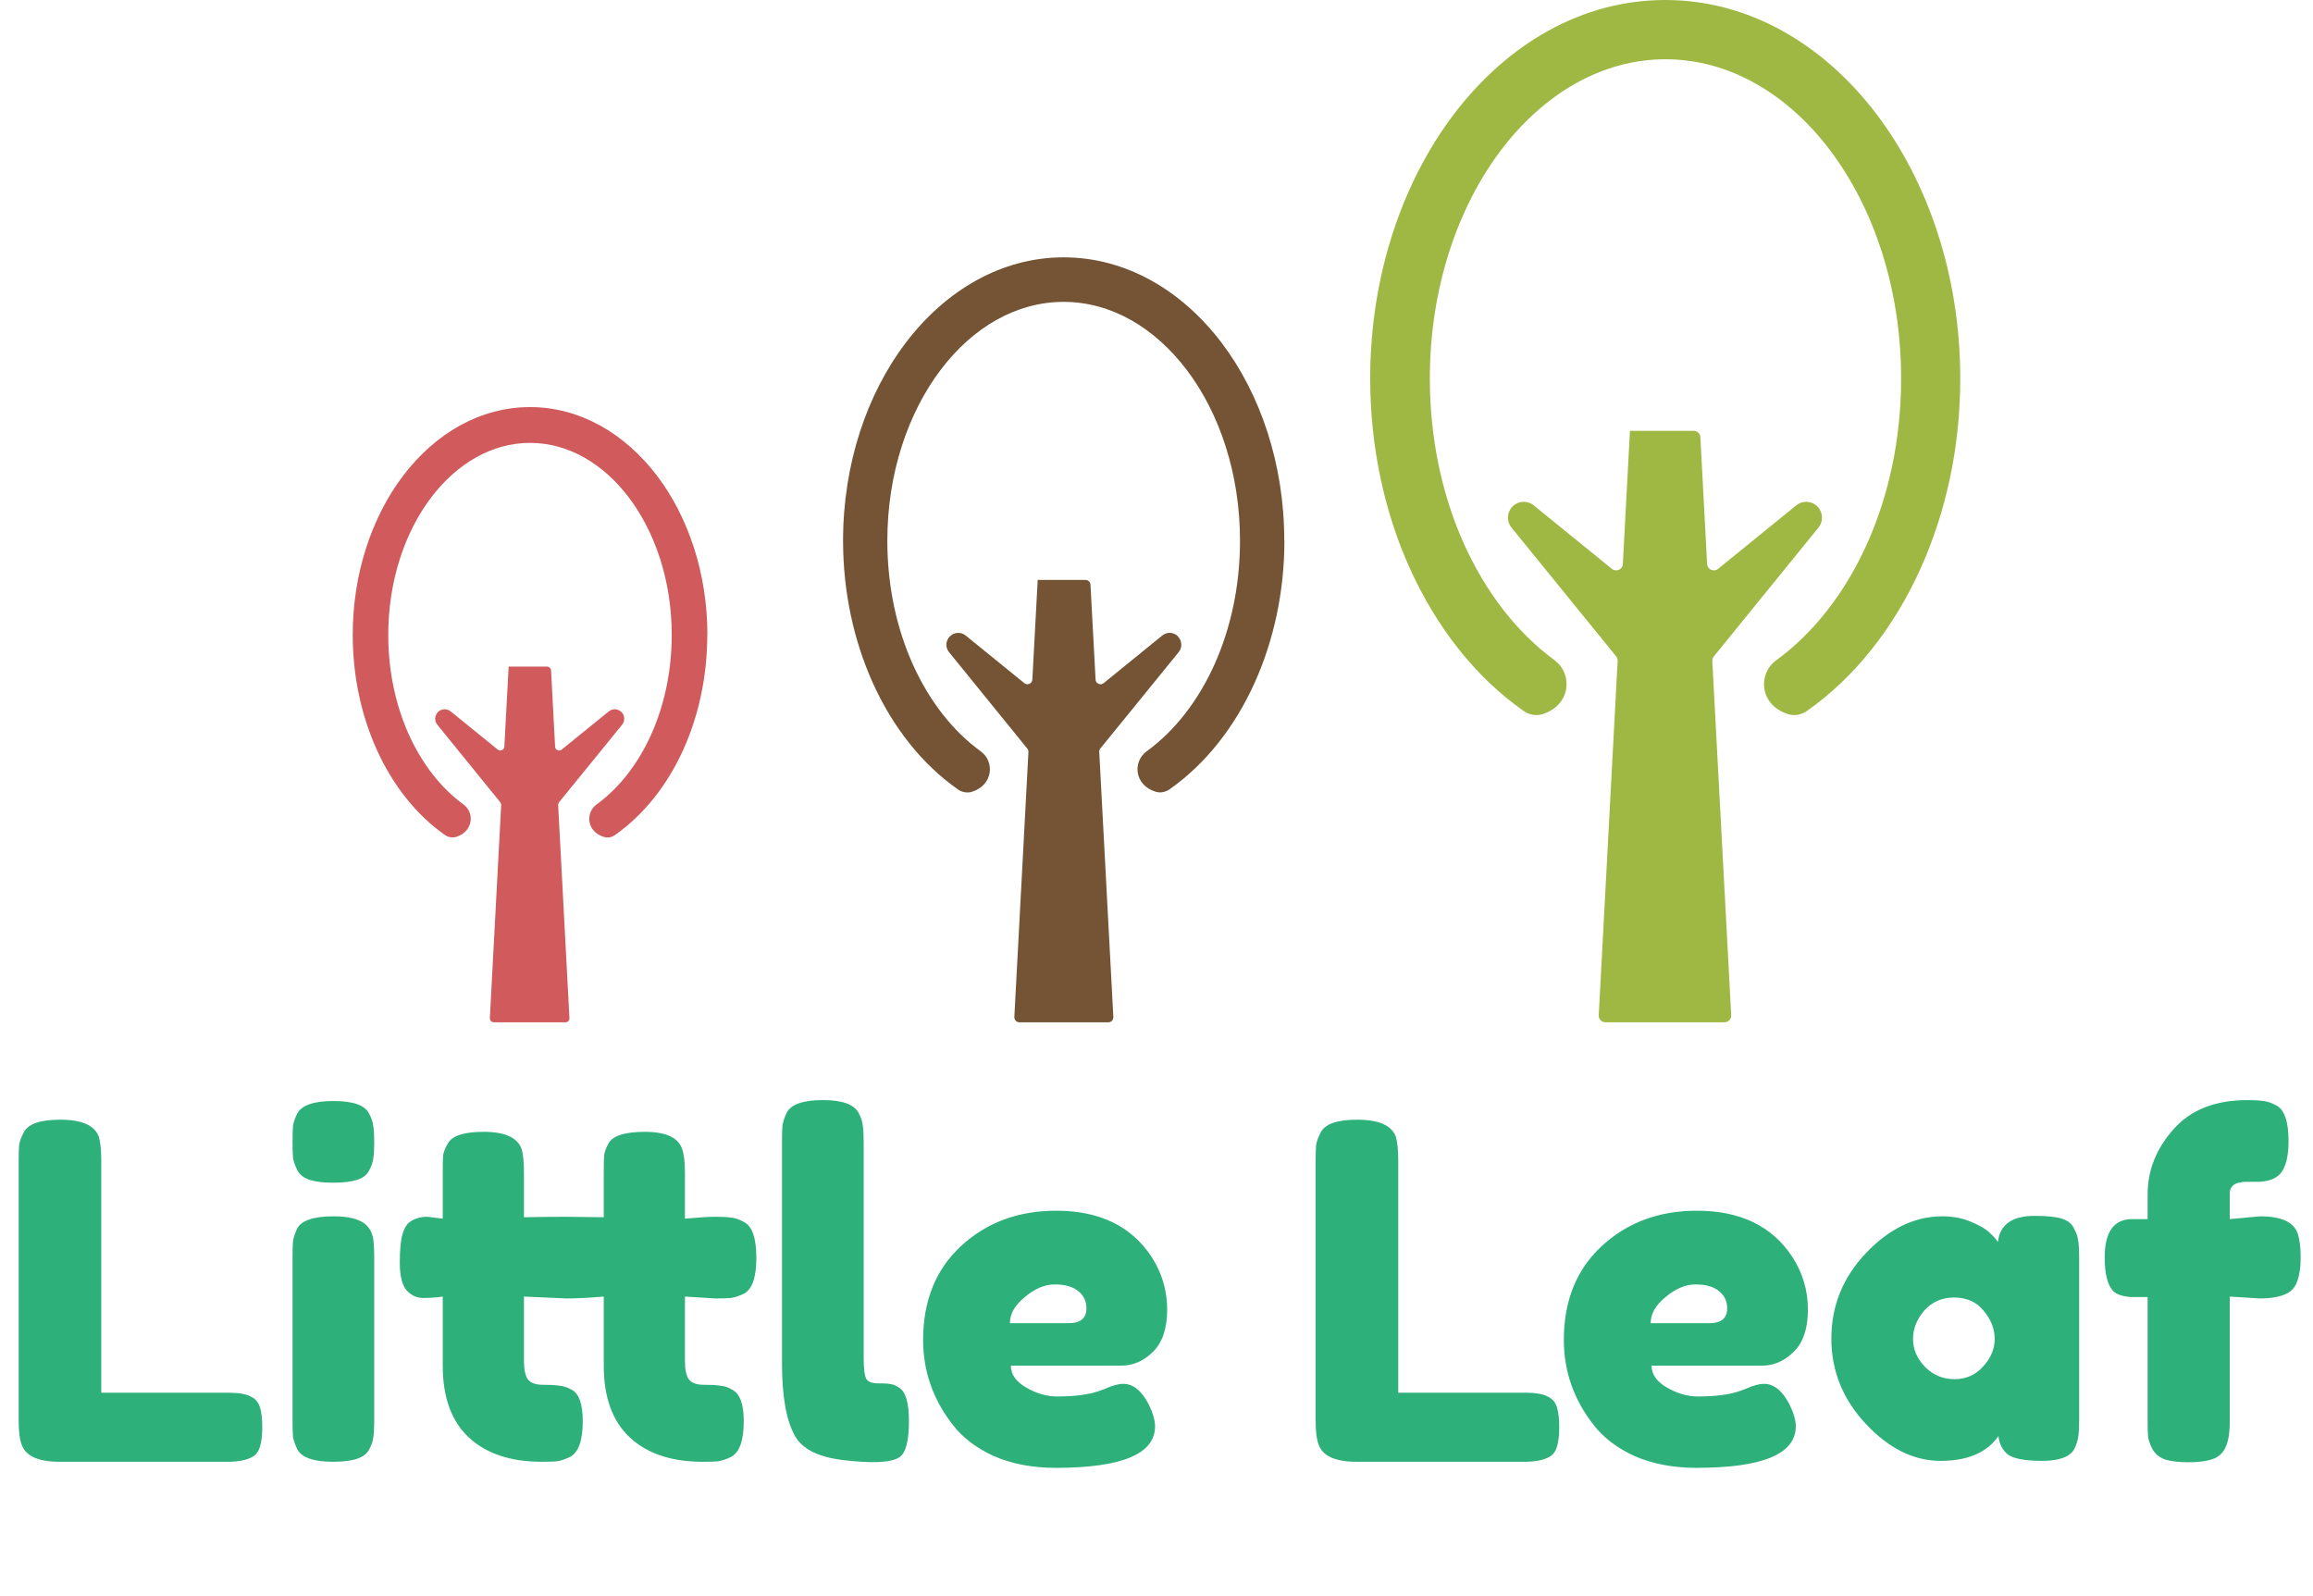
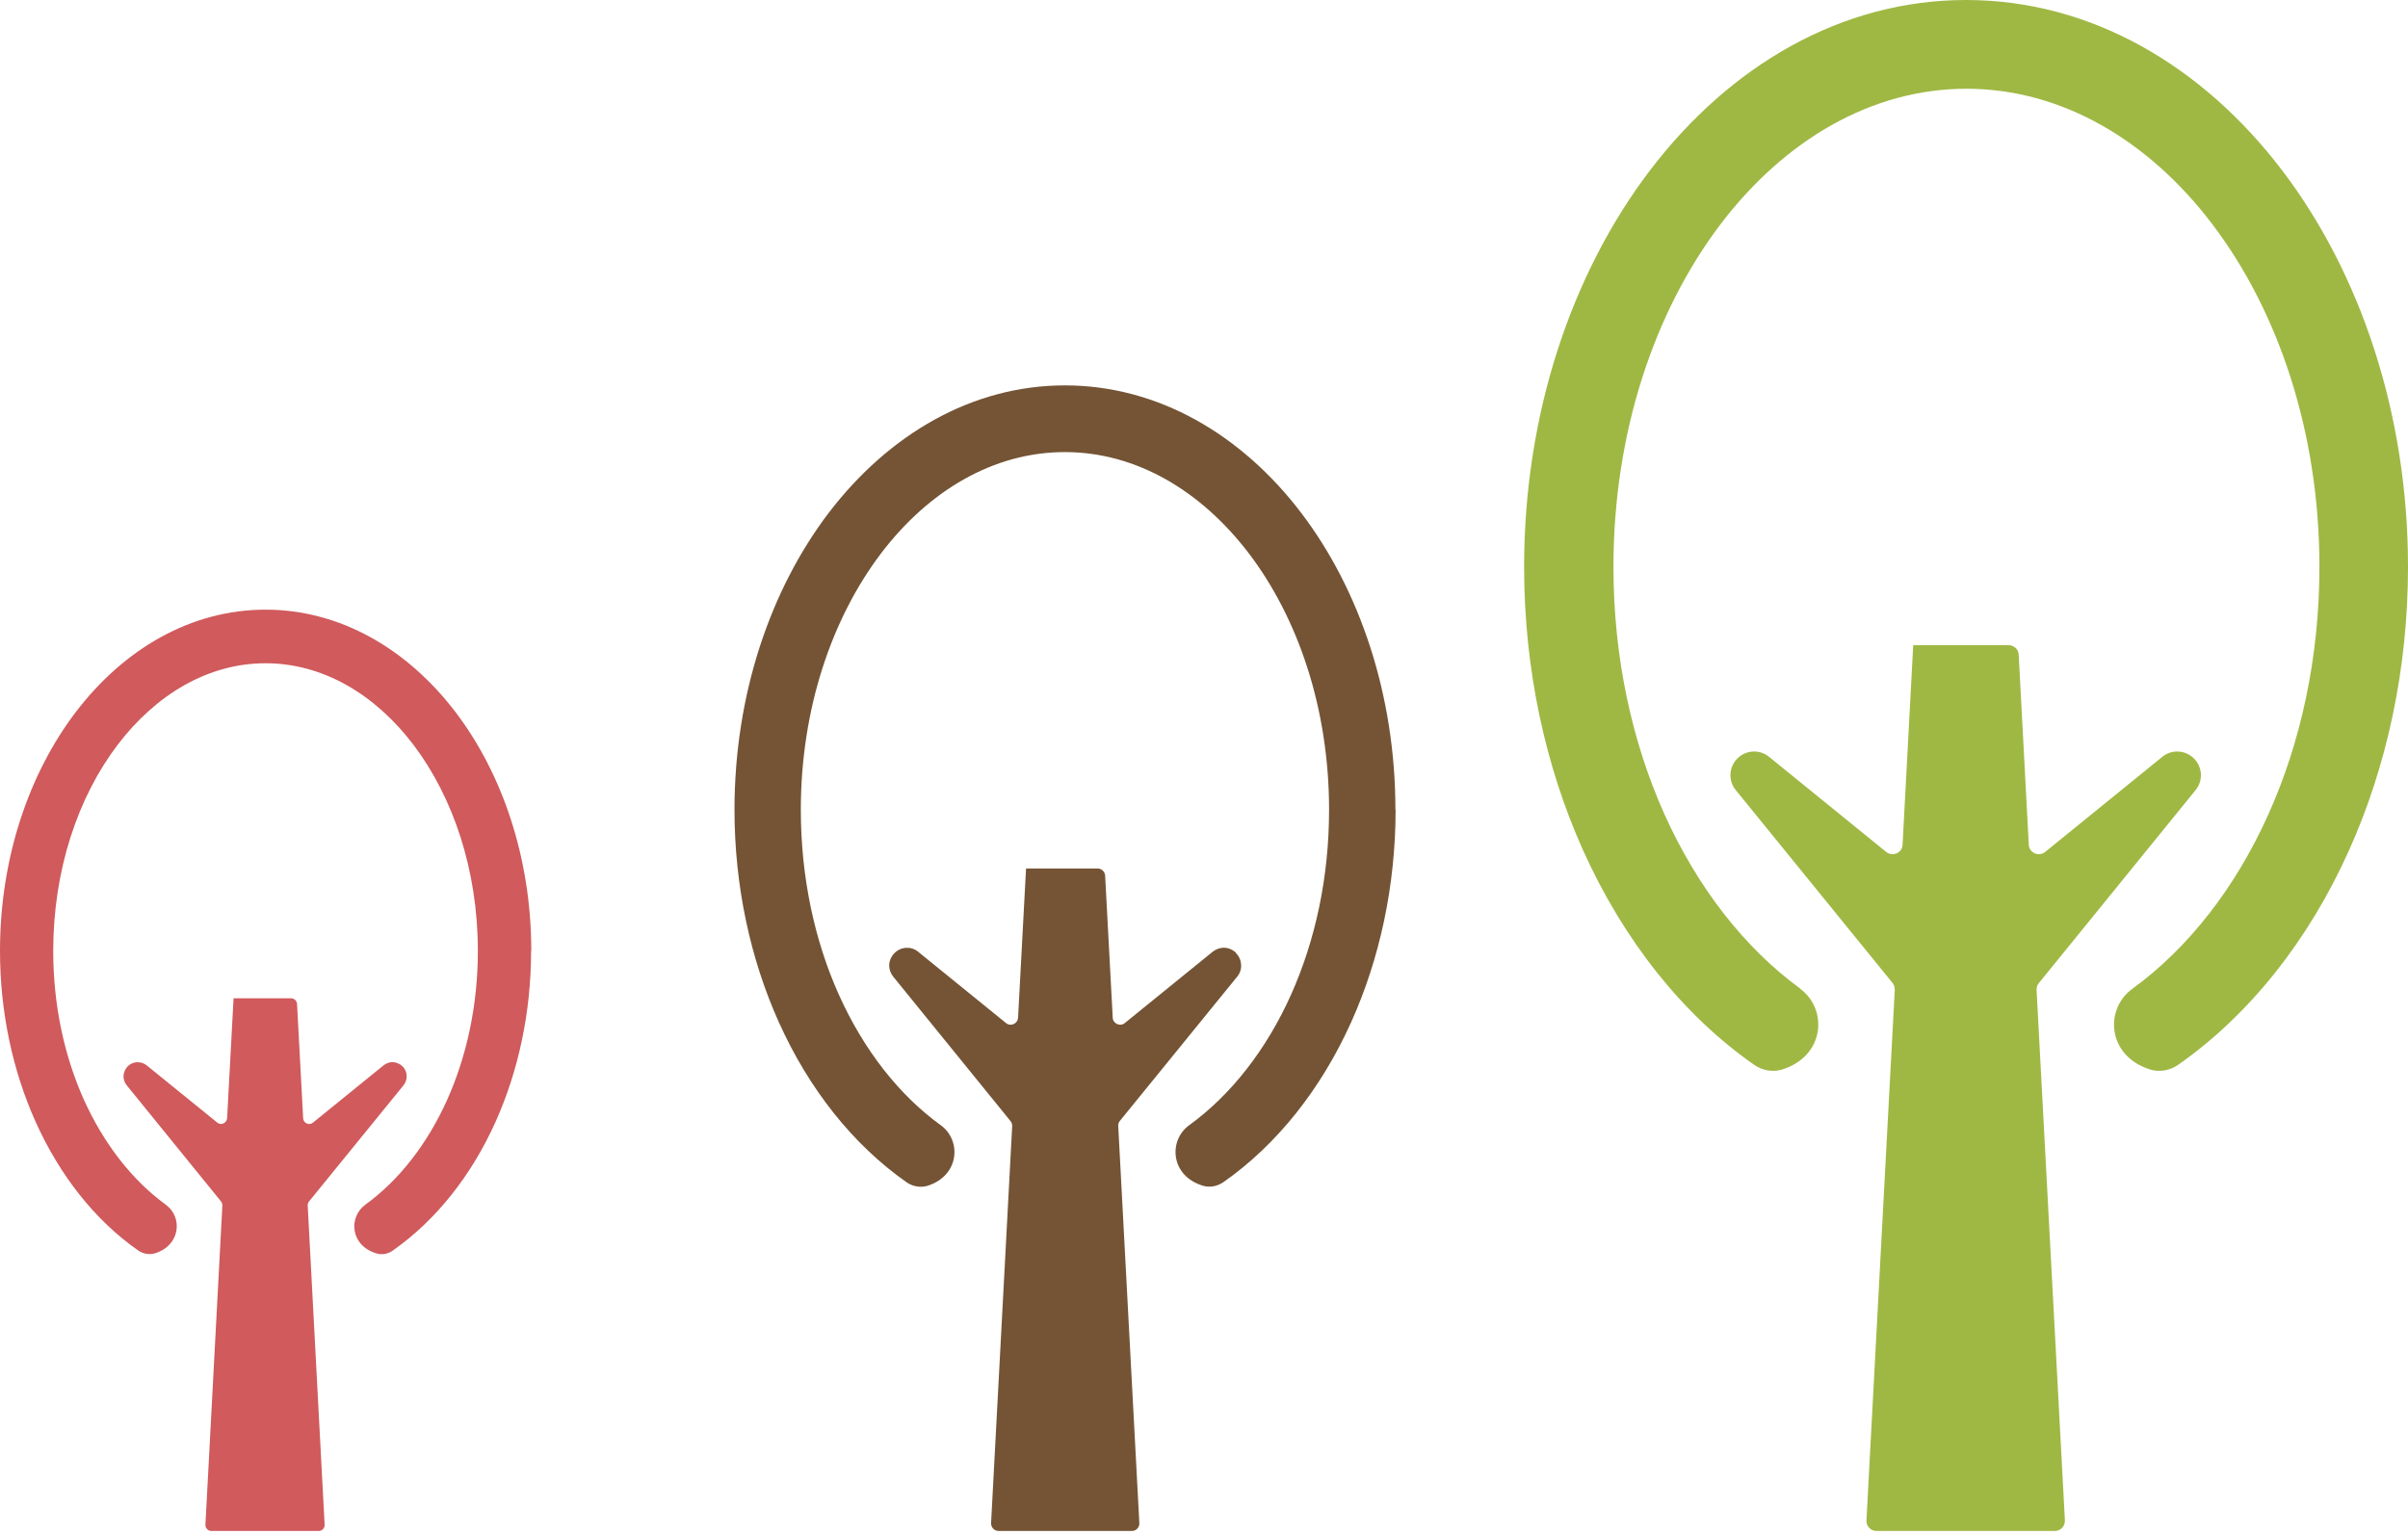
- <svg xmlns="http://www.w3.org/2000/svg" width="100" height="69" viewBox="0 0 100 69" fill="none">
-   <path fill-rule="evenodd" clip-rule="evenodd" d="M70.469 18.626L70.162 24.386C70.151 24.622 69.877 24.743 69.69 24.595L66.305 21.846C66.036 21.627 65.641 21.649 65.395 21.895C65.148 22.142 65.126 22.537 65.345 22.806L69.871 28.375C69.915 28.43 69.937 28.501 69.937 28.572L69.12 43.89C69.109 44.054 69.24 44.197 69.41 44.197H74.556C74.721 44.197 74.853 44.06 74.847 43.89L74.03 28.578C74.03 28.506 74.046 28.435 74.096 28.38L78.622 22.806C78.841 22.537 78.819 22.142 78.573 21.895C78.326 21.649 77.931 21.627 77.662 21.846L74.277 24.595C74.096 24.743 73.816 24.622 73.805 24.386L73.514 18.9C73.509 18.746 73.377 18.626 73.223 18.626H70.458H70.469ZM67.2 28.539C68.011 29.126 67.929 30.487 66.684 30.876C66.409 30.959 66.113 30.904 65.877 30.739C63.82 29.302 62.114 27.151 60.94 24.545C59.859 22.137 59.239 19.339 59.239 16.365C59.239 11.916 60.627 7.873 62.865 4.927C65.181 1.882 68.406 0 71.995 0C75.582 0 78.808 1.882 81.124 4.927C83.362 7.873 84.75 11.922 84.75 16.365C84.75 19.339 84.13 22.137 83.049 24.545C81.881 27.151 80.169 29.302 78.117 30.739C77.881 30.904 77.579 30.959 77.311 30.876C76.065 30.487 75.983 29.132 76.795 28.545C78.413 27.365 79.774 25.621 80.723 23.503C81.656 21.424 82.193 18.982 82.193 16.365C82.193 12.481 81.008 8.981 79.099 6.468C77.267 4.054 74.754 2.562 72.005 2.562C69.257 2.562 66.75 4.054 64.912 6.468C63.003 8.986 61.818 12.481 61.818 16.365C61.818 18.982 62.355 21.424 63.288 23.503C64.242 25.621 65.597 27.365 67.216 28.545L67.2 28.539Z" fill="#9FB844" />
-   <path d="M55.53 23.371C55.53 25.593 55.063 27.688 54.257 29.488C53.385 31.436 52.101 33.048 50.565 34.124C50.395 34.244 50.164 34.294 49.961 34.228C49.029 33.943 48.968 32.922 49.572 32.483C50.784 31.605 51.805 30.294 52.512 28.714C53.209 27.156 53.61 25.335 53.61 23.376C53.61 20.468 52.721 17.852 51.294 15.975C49.917 14.17 48.047 13.051 45.984 13.051C43.921 13.051 42.05 14.17 40.679 15.975C39.252 17.857 38.363 20.474 38.363 23.376C38.363 25.335 38.764 27.162 39.461 28.714C40.174 30.3 41.189 31.605 42.401 32.483C43.01 32.922 42.944 33.943 42.017 34.233C41.814 34.294 41.584 34.25 41.414 34.129C39.872 33.048 38.594 31.441 37.721 29.493C36.915 27.694 36.449 25.598 36.449 23.376C36.449 20.052 37.486 17.023 39.159 14.818C40.893 12.541 43.306 11.126 45.984 11.126C48.661 11.126 51.081 12.535 52.814 14.818C54.487 17.023 55.524 20.052 55.524 23.376L55.53 23.371Z" fill="#745435" />
-   <path d="M50.921 27.513C51.107 27.699 51.124 27.996 50.959 28.193L47.569 32.363C47.536 32.401 47.519 32.456 47.525 32.511L48.134 43.966C48.139 44.092 48.046 44.197 47.92 44.197H44.068C43.948 44.197 43.849 44.092 43.854 43.966L44.463 32.511C44.463 32.456 44.452 32.407 44.414 32.363L41.029 28.193C40.958 28.1 40.914 27.99 40.914 27.875C40.914 27.743 40.969 27.612 41.067 27.513C41.254 27.326 41.55 27.31 41.748 27.474L44.282 29.532C44.419 29.647 44.623 29.554 44.633 29.378L44.864 25.072H46.927C47.042 25.072 47.135 25.159 47.146 25.274L47.366 29.378C47.371 29.554 47.585 29.647 47.717 29.532L50.251 27.474C50.345 27.403 50.454 27.359 50.57 27.359C50.701 27.359 50.833 27.414 50.932 27.513H50.921Z" fill="#745435" />
-   <path d="M30.578 27.453C30.578 29.242 30.205 30.926 29.558 32.374C28.856 33.944 27.824 35.233 26.59 36.1C26.453 36.198 26.272 36.237 26.107 36.182C25.355 35.952 25.306 35.134 25.794 34.777C26.771 34.07 27.588 33.016 28.159 31.744C28.718 30.493 29.042 29.022 29.042 27.453C29.042 25.116 28.329 23.015 27.182 21.501C26.08 20.047 24.571 19.147 22.914 19.147C21.257 19.147 19.754 20.047 18.646 21.501C17.499 23.009 16.786 25.116 16.786 27.453C16.786 29.028 17.11 30.493 17.669 31.744C18.245 33.016 19.057 34.064 20.034 34.777C20.522 35.129 20.473 35.946 19.721 36.182C19.556 36.231 19.375 36.193 19.238 36.1C17.998 35.233 16.972 33.938 16.27 32.369C15.623 30.921 15.25 29.236 15.25 27.448C15.25 24.776 16.084 22.34 17.428 20.568C18.821 18.736 20.758 17.6 22.914 17.6C25.07 17.6 27.012 18.736 28.406 20.568C29.75 22.34 30.584 24.776 30.584 27.448L30.578 27.453Z" fill="#D05A5C" />
-   <path d="M26.869 30.783C27.017 30.931 27.028 31.167 26.896 31.332L24.169 34.684C24.142 34.717 24.131 34.761 24.131 34.805L24.619 44.01C24.625 44.115 24.548 44.197 24.449 44.197H21.349C21.251 44.197 21.174 44.115 21.179 44.01L21.668 34.805C21.668 34.761 21.657 34.717 21.629 34.684L18.908 31.332C18.848 31.255 18.815 31.167 18.815 31.074C18.815 30.97 18.859 30.866 18.935 30.783C19.084 30.635 19.319 30.624 19.484 30.756L21.519 32.407C21.629 32.5 21.794 32.423 21.805 32.281L21.991 28.819H23.648C23.741 28.819 23.818 28.89 23.824 28.984L23.999 32.281C24.005 32.423 24.175 32.5 24.285 32.407L26.32 30.756C26.397 30.695 26.484 30.663 26.578 30.663C26.682 30.663 26.786 30.706 26.869 30.783Z" fill="#D05A5C" />
-   <path d="M4.378 60.211H9.866C10.31 60.211 10.633 60.265 10.834 60.373C11.036 60.467 11.171 60.621 11.238 60.837C11.305 61.052 11.339 61.341 11.339 61.704C11.339 62.054 11.305 62.336 11.238 62.551C11.171 62.767 11.056 62.915 10.895 62.995C10.639 63.13 10.29 63.197 9.846 63.197H2.582C1.641 63.197 1.089 62.941 0.928 62.43C0.847 62.215 0.807 61.872 0.807 61.401V50.184C0.807 49.874 0.814 49.646 0.827 49.498C0.854 49.337 0.921 49.155 1.029 48.953C1.217 48.59 1.742 48.408 2.603 48.408C3.544 48.408 4.102 48.657 4.277 49.155C4.344 49.384 4.378 49.733 4.378 50.204V60.211ZM12.648 54.34C12.648 54.031 12.655 53.802 12.668 53.654C12.695 53.493 12.756 53.311 12.85 53.109C13.038 52.76 13.563 52.585 14.424 52.585C15.069 52.585 15.527 52.699 15.796 52.928C16.024 53.116 16.145 53.405 16.159 53.795C16.172 53.93 16.179 54.125 16.179 54.38V61.442C16.179 61.751 16.166 61.986 16.139 62.148C16.125 62.296 16.065 62.471 15.957 62.672C15.782 63.022 15.264 63.197 14.403 63.197C13.556 63.197 13.038 63.015 12.85 62.652C12.756 62.45 12.695 62.276 12.668 62.128C12.655 61.98 12.648 61.744 12.648 61.422V54.34ZM15.957 50.608C15.863 50.796 15.688 50.93 15.432 51.011C15.177 51.092 14.834 51.132 14.403 51.132C13.987 51.132 13.65 51.092 13.395 51.011C13.139 50.93 12.958 50.789 12.85 50.587C12.756 50.386 12.695 50.211 12.668 50.063C12.655 49.901 12.648 49.666 12.648 49.357C12.648 49.047 12.655 48.819 12.668 48.671C12.695 48.509 12.756 48.334 12.85 48.146C13.038 47.783 13.563 47.601 14.424 47.601C15.271 47.601 15.782 47.783 15.957 48.146C16.065 48.348 16.125 48.529 16.139 48.691C16.166 48.839 16.179 49.068 16.179 49.377C16.179 49.686 16.166 49.922 16.139 50.083C16.125 50.231 16.065 50.406 15.957 50.608ZM30.925 56.136L29.613 56.055V58.839C29.613 59.202 29.667 59.465 29.775 59.626C29.896 59.787 30.111 59.868 30.421 59.868C30.743 59.868 30.985 59.882 31.147 59.908C31.322 59.922 31.497 59.982 31.671 60.09C31.994 60.265 32.156 60.715 32.156 61.442C32.156 62.289 31.967 62.807 31.591 62.995C31.389 63.089 31.207 63.15 31.046 63.177C30.898 63.19 30.676 63.197 30.38 63.197C29.035 63.197 27.986 62.847 27.233 62.148C26.48 61.449 26.103 60.413 26.103 59.041V56.055C25.457 56.109 24.919 56.136 24.489 56.136L22.653 56.055V58.839C22.653 59.202 22.707 59.465 22.814 59.626C22.935 59.787 23.151 59.868 23.46 59.868C23.783 59.868 24.025 59.882 24.186 59.908C24.361 59.922 24.543 59.982 24.731 60.09C25.04 60.265 25.195 60.715 25.195 61.442C25.195 62.289 25.007 62.807 24.63 62.995C24.428 63.089 24.247 63.15 24.085 63.177C23.937 63.19 23.715 63.197 23.42 63.197C22.075 63.197 21.025 62.847 20.272 62.148C19.519 61.449 19.142 60.413 19.142 59.041V56.055C18.873 56.095 18.591 56.115 18.295 56.115C18.013 56.115 17.77 56.001 17.569 55.773C17.38 55.544 17.286 55.154 17.286 54.602C17.286 54.051 17.32 53.654 17.387 53.412C17.454 53.156 17.549 52.975 17.67 52.867C17.885 52.692 18.154 52.605 18.477 52.605L19.142 52.686V50.608C19.142 50.298 19.149 50.069 19.163 49.922C19.189 49.774 19.257 49.612 19.364 49.437C19.539 49.101 20.057 48.933 20.918 48.933C21.832 48.933 22.377 49.182 22.552 49.679C22.619 49.895 22.653 50.238 22.653 50.708V52.625C23.285 52.612 23.884 52.605 24.448 52.605L26.103 52.625V50.608C26.103 50.298 26.11 50.069 26.123 49.922C26.15 49.774 26.21 49.612 26.305 49.437C26.493 49.101 27.017 48.933 27.878 48.933C28.793 48.933 29.331 49.182 29.492 49.679C29.573 49.895 29.613 50.238 29.613 50.708V52.686C30.205 52.632 30.649 52.605 30.945 52.605C31.254 52.605 31.483 52.618 31.631 52.645C31.792 52.659 31.967 52.719 32.156 52.827C32.519 53.002 32.7 53.52 32.7 54.38C32.7 55.228 32.519 55.746 32.156 55.934C31.954 56.028 31.772 56.089 31.611 56.115C31.463 56.129 31.234 56.136 30.925 56.136ZM33.809 49.337C33.809 49.027 33.816 48.798 33.829 48.651C33.856 48.489 33.916 48.307 34.011 48.106C34.199 47.743 34.724 47.561 35.584 47.561C36.405 47.561 36.916 47.743 37.118 48.106C37.225 48.307 37.286 48.489 37.299 48.651C37.326 48.812 37.34 49.047 37.34 49.357V58.698C37.34 59.182 37.38 59.492 37.461 59.626C37.541 59.747 37.716 59.807 37.985 59.807C38.268 59.807 38.456 59.821 38.55 59.848C38.644 59.861 38.758 59.915 38.893 60.009C39.162 60.184 39.297 60.662 39.297 61.442C39.297 62.289 39.162 62.807 38.893 62.995C38.543 63.237 37.709 63.278 36.391 63.116C35.356 62.982 34.683 62.639 34.374 62.087C33.997 61.428 33.809 60.379 33.809 58.94V49.337ZM50.461 56.62C50.461 57.44 50.253 58.052 49.836 58.456C49.432 58.846 48.982 59.041 48.484 59.041H43.703C43.703 59.417 43.924 59.734 44.368 59.989C44.812 60.245 45.256 60.373 45.7 60.373C46.48 60.373 47.092 60.292 47.536 60.13L47.758 60.05C48.081 59.902 48.35 59.828 48.565 59.828C48.995 59.828 49.365 60.13 49.674 60.736C49.849 61.099 49.937 61.408 49.937 61.664C49.937 62.861 48.504 63.459 45.639 63.459C44.644 63.459 43.756 63.291 42.976 62.955C42.209 62.605 41.611 62.148 41.181 61.583C40.333 60.493 39.91 59.276 39.91 57.931C39.91 56.236 40.454 54.885 41.544 53.876C42.647 52.854 44.019 52.343 45.66 52.343C47.529 52.343 48.901 53.002 49.775 54.32C50.233 55.019 50.461 55.786 50.461 56.62ZM46.204 57.205C46.715 57.205 46.971 56.99 46.971 56.559C46.971 56.25 46.85 56.001 46.608 55.813C46.379 55.624 46.043 55.53 45.599 55.53C45.169 55.53 44.738 55.712 44.308 56.075C43.877 56.425 43.662 56.801 43.662 57.205H46.204ZM60.452 60.211H65.939C66.383 60.211 66.706 60.265 66.908 60.373C67.109 60.467 67.244 60.621 67.311 60.837C67.379 61.052 67.412 61.341 67.412 61.704C67.412 62.054 67.379 62.336 67.311 62.551C67.244 62.767 67.13 62.915 66.968 62.995C66.713 63.13 66.363 63.197 65.919 63.197H58.656C57.715 63.197 57.163 62.941 57.002 62.43C56.921 62.215 56.88 61.872 56.88 61.401V50.184C56.88 49.874 56.887 49.646 56.901 49.498C56.928 49.337 56.995 49.155 57.102 48.953C57.291 48.59 57.815 48.408 58.676 48.408C59.618 48.408 60.176 48.657 60.351 49.155C60.418 49.384 60.452 49.733 60.452 50.204V60.211ZM78.163 56.62C78.163 57.44 77.955 58.052 77.538 58.456C77.134 58.846 76.684 59.041 76.186 59.041H71.404C71.404 59.417 71.626 59.734 72.07 59.989C72.514 60.245 72.958 60.373 73.402 60.373C74.182 60.373 74.794 60.292 75.238 60.13L75.46 60.05C75.782 59.902 76.051 59.828 76.267 59.828C76.697 59.828 77.067 60.13 77.376 60.736C77.551 61.099 77.639 61.408 77.639 61.664C77.639 62.861 76.206 63.459 73.341 63.459C72.346 63.459 71.458 63.291 70.678 62.955C69.911 62.605 69.313 62.148 68.882 61.583C68.035 60.493 67.611 59.276 67.611 57.931C67.611 56.236 68.156 54.885 69.246 53.876C70.349 52.854 71.72 52.343 73.361 52.343C75.231 52.343 76.603 53.002 77.477 54.32C77.934 55.019 78.163 55.786 78.163 56.62ZM73.906 57.205C74.417 57.205 74.673 56.99 74.673 56.559C74.673 56.25 74.552 56.001 74.31 55.813C74.081 55.624 73.745 55.53 73.301 55.53C72.87 55.53 72.44 55.712 72.01 56.075C71.579 56.425 71.364 56.801 71.364 57.205H73.906ZM86.379 53.694C86.46 52.941 86.991 52.565 87.973 52.565C88.498 52.565 88.888 52.605 89.143 52.686C89.399 52.766 89.574 52.907 89.668 53.109C89.776 53.311 89.836 53.493 89.85 53.654C89.876 53.802 89.89 54.031 89.89 54.34V61.401C89.89 61.711 89.876 61.946 89.85 62.108C89.836 62.255 89.782 62.43 89.688 62.632C89.5 62.982 89.036 63.157 88.296 63.157C87.57 63.157 87.079 63.069 86.823 62.894C86.581 62.706 86.44 62.437 86.4 62.087C85.902 62.8 85.068 63.157 83.898 63.157C82.741 63.157 81.665 62.625 80.67 61.563C79.674 60.5 79.177 59.27 79.177 57.871C79.177 56.458 79.674 55.228 80.67 54.179C81.678 53.116 82.781 52.585 83.978 52.585C84.436 52.585 84.853 52.665 85.229 52.827C85.606 52.988 85.868 53.143 86.016 53.291C86.164 53.425 86.285 53.56 86.379 53.694ZM82.707 57.891C82.707 58.335 82.882 58.738 83.232 59.101C83.582 59.451 84.005 59.626 84.503 59.626C85.001 59.626 85.411 59.444 85.734 59.081C86.07 58.718 86.238 58.321 86.238 57.891C86.238 57.447 86.077 57.037 85.754 56.66C85.445 56.284 85.021 56.095 84.483 56.095C83.958 56.095 83.528 56.284 83.192 56.66C82.869 57.037 82.707 57.447 82.707 57.891ZM97.712 52.585C98.64 52.585 99.185 52.84 99.346 53.351C99.427 53.607 99.467 53.943 99.467 54.36C99.467 54.777 99.42 55.113 99.326 55.369C99.245 55.611 99.111 55.786 98.922 55.894C98.64 56.055 98.23 56.136 97.692 56.136L96.401 56.055V61.462C96.401 61.973 96.333 62.356 96.199 62.612C96.078 62.854 95.883 63.015 95.614 63.096C95.358 63.177 95.022 63.217 94.605 63.217C94.188 63.217 93.852 63.177 93.596 63.096C93.354 63.002 93.179 62.861 93.072 62.672C92.964 62.471 92.897 62.289 92.87 62.128C92.856 61.966 92.85 61.731 92.85 61.422V56.075H92.123C91.774 56.048 91.525 55.968 91.377 55.833C91.121 55.577 90.994 55.087 90.994 54.36C90.994 53.257 91.39 52.706 92.184 52.706H92.85V51.636C92.85 50.601 93.22 49.666 93.959 48.832C94.699 47.985 95.768 47.561 97.167 47.561C97.477 47.561 97.705 47.575 97.853 47.601C98.015 47.615 98.196 47.675 98.398 47.783C98.761 47.958 98.943 48.476 98.943 49.337C98.943 49.982 98.828 50.446 98.6 50.729C98.411 50.944 98.115 51.065 97.712 51.092C97.591 51.092 97.403 51.092 97.147 51.092C96.649 51.092 96.401 51.26 96.401 51.596V52.706L97.712 52.585Z" fill="#2EB07A" />
+ <svg xmlns="http://www.w3.org/2000/svg" width="557" height="355" viewBox="0 0 557 355" fill="none">
+   <path fill-rule="evenodd" clip-rule="evenodd" d="M442.55 149.273L440.087 195.44C440 197.331 437.801 198.298 436.306 197.111L409.178 175.083C407.023 173.324 403.857 173.5 401.879 175.479C399.9 177.457 399.724 180.623 401.483 182.777L437.757 227.405C438.109 227.845 438.285 228.417 438.285 228.988L431.733 351.749C431.646 353.068 432.701 354.211 434.064 354.211H475.306C476.625 354.211 477.681 353.112 477.637 351.749L471.085 229.032C471.085 228.461 471.217 227.889 471.613 227.449L507.887 182.777C509.646 180.623 509.47 177.457 507.491 175.479C505.513 173.5 502.347 173.324 500.193 175.083L473.064 197.111C471.613 198.298 469.371 197.331 469.283 195.44L466.952 151.472C466.908 150.241 465.853 149.273 464.622 149.273H442.462H442.55ZM416.344 228.725C422.852 233.429 422.192 244.333 412.211 247.455C410.013 248.115 407.639 247.675 405.748 246.356C389.26 234.836 375.586 217.6 366.176 196.715C357.514 177.413 352.546 154.989 352.546 131.158C352.546 95.5 363.67 63.095 381.609 39.484C400.164 15.081 426.018 0 454.773 0C483.528 0 509.382 15.081 527.937 39.484C545.876 63.095 557 95.544 557 131.158C557 154.989 552.031 177.413 543.37 196.715C534.004 217.6 520.286 234.836 503.842 246.356C501.951 247.675 499.533 248.115 497.379 247.455C487.398 244.333 486.738 233.473 493.245 228.769C506.216 219.315 517.12 205.333 524.727 188.361C532.202 171.697 536.511 152.131 536.511 131.158C536.511 100.029 527.013 71.977 511.712 51.839C497.027 32.493 476.889 20.533 454.861 20.533C432.833 20.533 412.739 32.493 398.01 51.839C382.708 72.02 373.211 100.029 373.211 131.158C373.211 152.131 377.52 171.697 384.995 188.361C392.645 205.333 403.506 219.315 416.476 228.769L416.344 228.725Z" fill="#9FB844" />
+   <path d="M322.819 187.301C322.819 205.109 319.082 221.905 312.618 236.326C305.627 251.935 295.339 264.862 283.028 273.48C281.665 274.447 279.818 274.843 278.191 274.315C270.716 272.029 270.233 263.851 275.069 260.333C284.786 253.298 292.965 242.79 298.636 230.127C304.22 217.64 307.43 203.042 307.43 187.345C307.43 164.042 300.307 143.069 288.875 128.032C277.839 113.566 262.846 104.597 246.314 104.597C229.782 104.597 214.788 113.566 203.796 128.032C192.364 143.113 185.242 164.086 185.242 187.345C185.242 203.042 188.451 217.684 194.035 230.127C199.751 242.834 207.885 253.298 217.602 260.333C222.483 263.851 221.955 272.029 214.525 274.359C212.898 274.843 211.051 274.491 209.688 273.524C197.333 264.862 187.088 251.979 180.097 236.37C173.634 221.949 169.896 205.153 169.896 187.345C169.896 160.7 178.207 136.43 191.617 118.754C205.511 100.507 224.857 89.164 246.314 89.164C267.771 89.164 287.161 100.464 301.055 118.754C314.465 136.43 322.775 160.7 322.775 187.345L322.819 187.301Z" fill="#745435" />
+   <path d="M285.88 220.498C287.375 221.993 287.507 224.368 286.188 225.95L259.015 259.367C258.751 259.674 258.62 260.114 258.664 260.554L263.544 352.36C263.588 353.371 262.841 354.207 261.829 354.207H230.963C229.996 354.207 229.205 353.371 229.249 352.36L234.129 260.554C234.129 260.114 234.041 259.718 233.733 259.367L206.605 225.95C206.033 225.203 205.681 224.324 205.681 223.4C205.681 222.345 206.121 221.29 206.913 220.498C208.407 219.003 210.782 218.872 212.365 220.191L232.678 236.679C233.777 237.602 235.404 236.855 235.492 235.448L237.339 200.932H253.871C254.794 200.932 255.542 201.636 255.63 202.559L257.388 235.448C257.432 236.855 259.147 237.602 260.202 236.679L280.516 220.191C281.263 219.619 282.143 219.267 283.066 219.267C284.121 219.267 285.177 219.707 285.968 220.498H285.88Z" fill="#745435" />
+   <path d="M122.848 220.021C122.848 234.355 119.858 247.853 114.67 259.461C109.042 272.036 100.776 282.369 90.883 289.316C89.784 290.107 88.333 290.415 87.014 289.975C80.99 288.129 80.594 281.577 84.508 278.719C92.334 273.047 98.885 264.605 103.458 254.405C107.943 244.38 110.537 232.596 110.537 220.021C110.537 201.291 104.821 184.451 95.632 172.315C86.794 160.664 74.703 153.453 61.424 153.453C48.146 153.453 36.098 160.664 27.216 172.315C18.027 184.407 12.311 201.291 12.311 220.021C12.311 232.64 14.905 244.38 19.39 254.405C24.007 264.605 30.514 273.003 38.341 278.719C42.254 281.533 41.858 288.085 35.834 289.975C34.515 290.371 33.064 290.063 31.965 289.316C22.028 282.369 13.806 271.992 8.178 259.417C2.99 247.809 0 234.311 0 219.977C0 198.565 6.683 179.043 17.456 164.841C28.623 150.155 44.144 141.054 61.424 141.054C78.704 141.054 94.269 150.155 105.437 164.841C116.209 179.043 122.892 198.565 122.892 219.977L122.848 220.021Z" fill="#D05A5C" />
+   <path d="M93.117 246.707C94.304 247.894 94.392 249.785 93.336 251.104L71.484 277.969C71.264 278.233 71.176 278.585 71.176 278.936L75.089 352.716C75.133 353.551 74.518 354.21 73.726 354.21H48.884C48.093 354.21 47.477 353.551 47.521 352.716L51.434 278.936C51.434 278.585 51.346 278.233 51.127 277.969L29.318 251.104C28.834 250.489 28.571 249.785 28.571 249.038C28.571 248.202 28.922 247.367 29.538 246.707C30.725 245.52 32.616 245.432 33.935 246.487L50.247 259.722C51.127 260.469 52.446 259.854 52.534 258.711L54.029 230.967H67.307C68.055 230.967 68.67 231.538 68.714 232.286L70.121 258.711C70.165 259.854 71.528 260.469 72.407 259.722L88.72 246.487C89.335 246.004 90.039 245.74 90.786 245.74C91.622 245.74 92.457 246.092 93.117 246.707Z" fill="#D05A5C" />
</svg>
